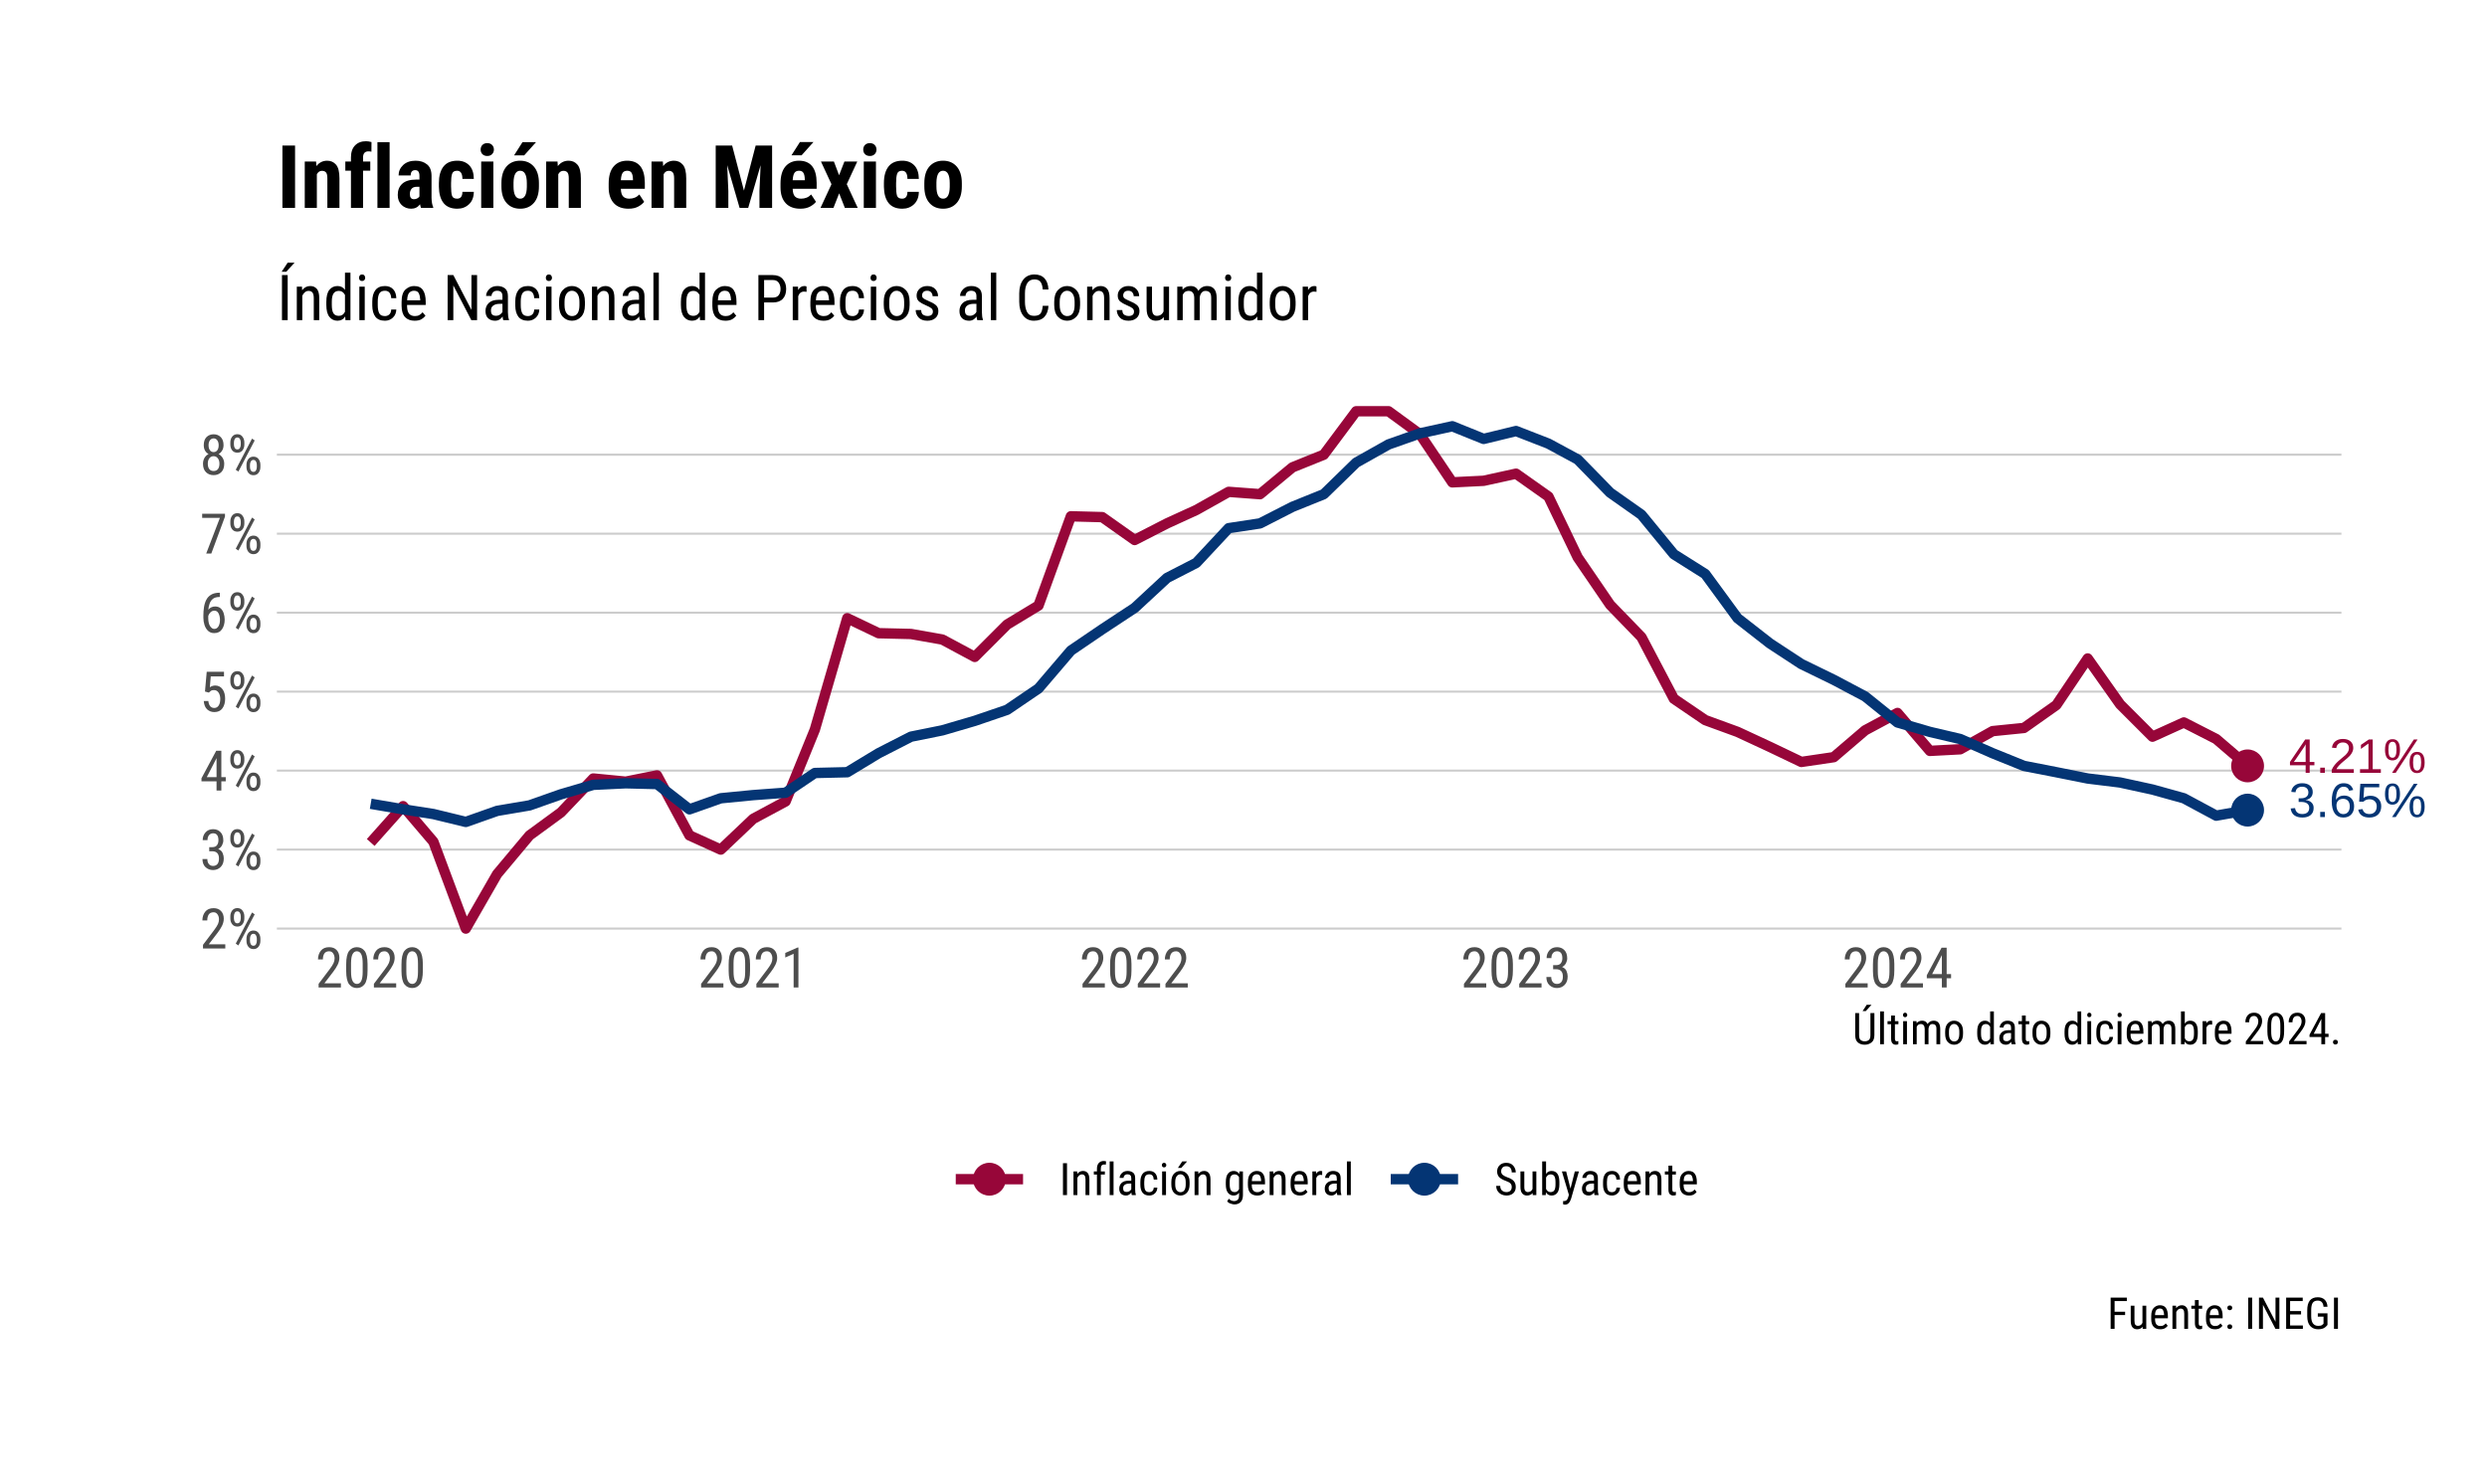
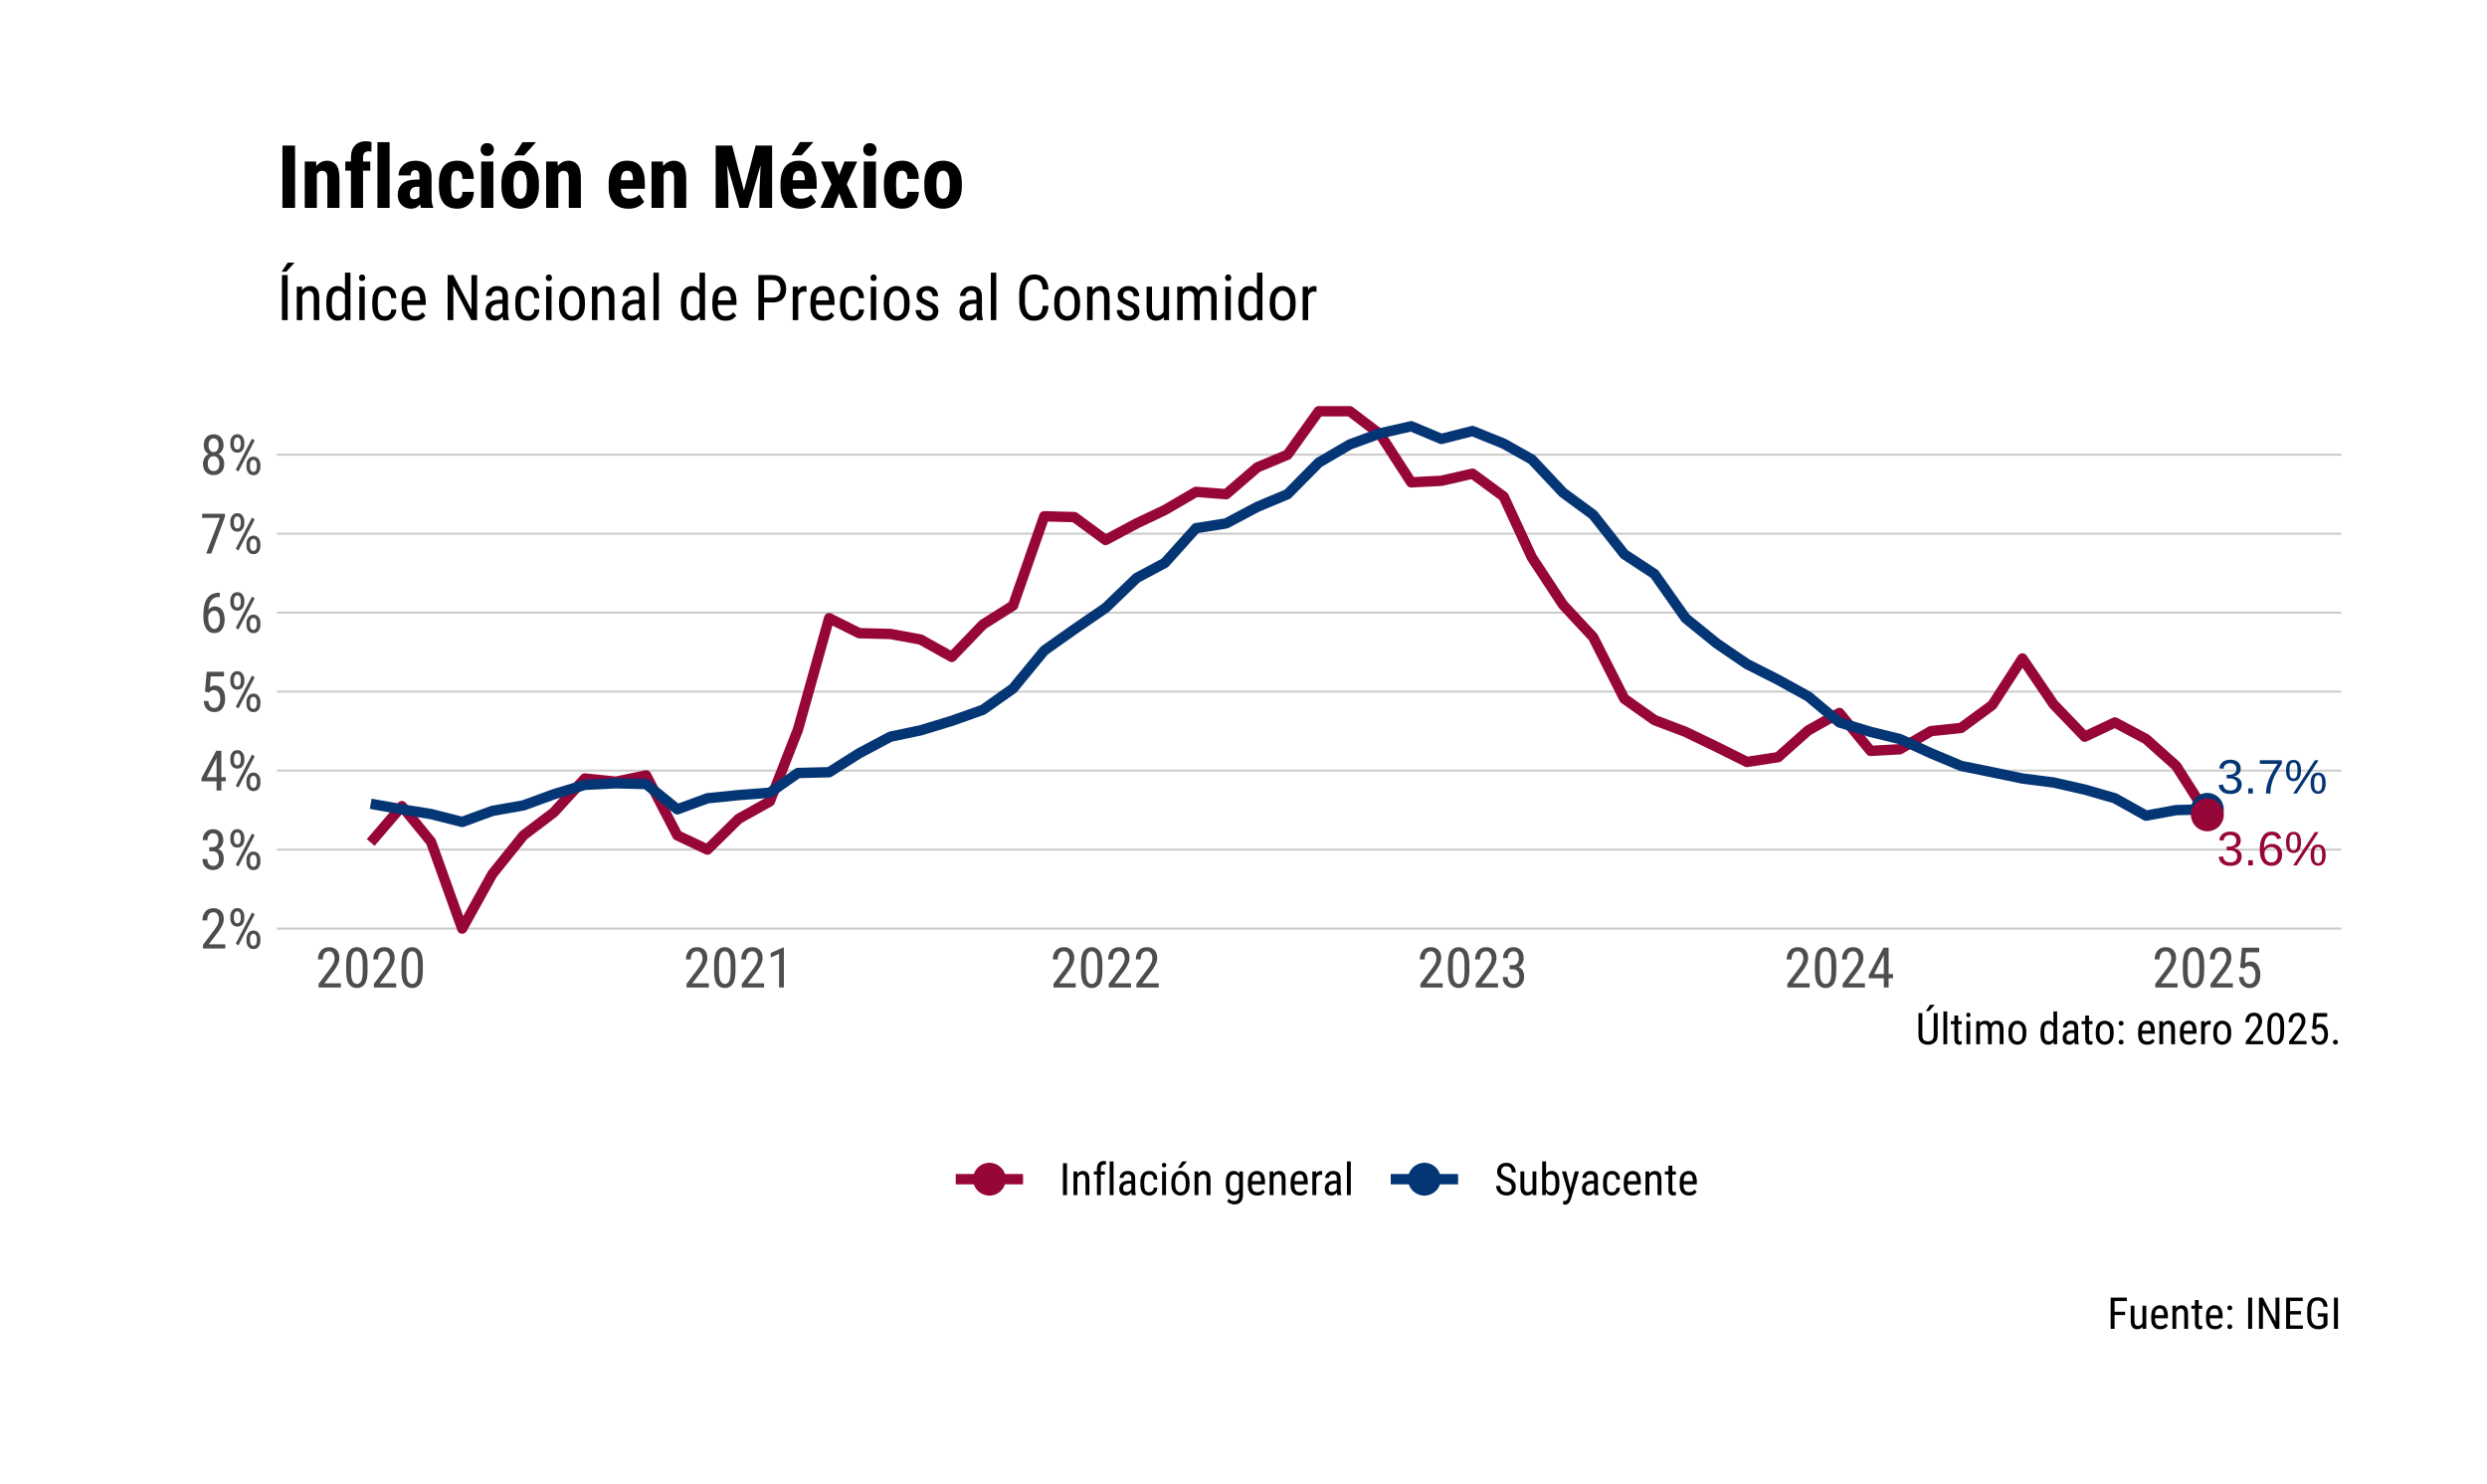
<svg xmlns="http://www.w3.org/2000/svg" class="svglite" width="510.67pt" height="304.67pt" viewBox="0 0 510.67 304.67">
  <defs>
    <style type="text/css">
    .svglite line, .svglite polyline, .svglite polygon, .svglite path, .svglite rect, .svglite circle {
      fill: none;
      stroke: #000000;
      stroke-linecap: round;
      stroke-linejoin: round;
      stroke-miterlimit: 10.00;
    }
    .svglite text {
      white-space: pre;
    }
  </style>
  </defs>
  <rect width="100%" height="100%" style="stroke: none; fill: none;" />
  <defs>
    <clipPath id="cpMC4wMHw1MTAuNjd8MC4wMHwzMDQuNjc=">
      <rect x="0.00" y="0.00" width="510.67" height="304.67" />
    </clipPath>
  </defs>
  <g clip-path="url(#cpMC4wMHw1MTAuNjd8MC4wMHwzMDQuNjc=)">
    <polyline points="56.85,190.70 480.78,190.70 " style="stroke-width: 0.43; stroke: #CCCCCC; stroke-linecap: butt;" />
    <polyline points="56.85,174.48 480.78,174.48 " style="stroke-width: 0.43; stroke: #CCCCCC; stroke-linecap: butt;" />
    <polyline points="56.85,158.26 480.78,158.26 " style="stroke-width: 0.43; stroke: #CCCCCC; stroke-linecap: butt;" />
    <polyline points="56.85,142.04 480.78,142.04 " style="stroke-width: 0.43; stroke: #CCCCCC; stroke-linecap: butt;" />
    <polyline points="56.85,125.82 480.78,125.82 " style="stroke-width: 0.43; stroke: #CCCCCC; stroke-linecap: butt;" />
    <polyline points="56.85,109.60 480.78,109.60 " style="stroke-width: 0.43; stroke: #CCCCCC; stroke-linecap: butt;" />
    <polyline points="56.85,93.38 480.78,93.38 " style="stroke-width: 0.43; stroke: #CCCCCC; stroke-linecap: butt;" />
-     <polyline points="76.12,173.02 82.77,165.56 88.99,172.86 95.65,190.70 102.08,179.51 108.74,171.56 115.17,166.86 121.82,159.88 128.48,160.53 134.91,159.24 141.57,171.56 148.00,174.48 154.66,168.16 161.31,164.59 167.32,149.83 173.97,126.96 180.41,130.04 187.06,130.20 193.50,131.34 200.15,134.91 206.80,128.26 213.24,124.36 219.89,106.03 226.33,106.20 232.98,110.90 239.63,107.49 245.64,104.74 252.29,101.01 258.73,101.49 265.38,95.98 271.82,93.38 278.47,84.46 285.12,84.46 291.56,89.17 298.21,99.06 304.65,98.74 311.30,97.28 317.95,101.98 323.96,114.47 330.61,124.20 337.05,130.85 343.70,143.50 350.14,147.88 356.79,150.31 363.44,153.40 369.88,156.48 376.53,155.50 382.97,149.99 389.62,146.42 396.28,154.21 402.50,153.88 409.15,150.15 415.59,149.50 422.24,144.80 428.68,135.23 435.33,144.64 441.98,151.29 448.42,148.37 455.07,151.77 461.51,157.29 " style="stroke-width: 2.13; stroke: #970639; stroke-linecap: butt;" />
-     <polyline points="76.12,165.07 82.77,166.21 88.99,167.18 95.65,168.80 102.08,166.53 108.74,165.40 115.17,163.13 121.82,161.18 128.48,160.86 134.91,161.02 141.57,166.21 148.00,163.94 154.66,163.29 161.31,162.80 167.32,158.75 173.97,158.59 180.41,154.69 187.06,151.29 193.50,149.99 200.15,148.04 206.80,145.77 213.24,141.39 219.89,133.61 226.33,129.23 232.98,124.85 239.63,118.69 245.64,115.60 252.29,108.47 258.73,107.49 265.38,104.09 271.82,101.49 278.47,95.01 285.12,91.27 291.56,89.00 298.21,87.54 304.65,90.14 311.30,88.52 317.95,91.11 323.96,94.36 330.61,101.17 337.05,105.71 343.70,113.82 350.14,117.88 356.79,126.96 363.44,132.15 369.88,136.37 376.53,139.61 382.97,143.02 389.62,148.37 396.28,150.31 402.50,151.77 409.15,154.69 415.59,157.29 422.24,158.59 428.68,159.88 435.33,160.70 441.98,162.15 448.42,163.94 455.07,167.51 461.51,166.37 " style="stroke-width: 2.13; stroke: #043574; stroke-linecap: butt;" />
-     <circle cx="461.51" cy="166.37" r="3.02" style="stroke-width: 0.71; stroke: #043574; fill: #043574;" />
-     <circle cx="461.51" cy="157.29" r="3.02" style="stroke-width: 0.71; stroke: #970639; fill: #970639;" />
-     <text x="469.98" y="167.80" style="font-size: 9.96px;fill: #043574; font-family: &quot;Arial&quot;;" textLength="28.22px" lengthAdjust="spacingAndGlyphs">3.65%</text>
-     <text x="469.98" y="158.71" style="font-size: 9.96px;fill: #970639; font-family: &quot;Arial&quot;;" textLength="28.22px" lengthAdjust="spacingAndGlyphs">4.21%</text>
+     <polyline points="76.12,173.02 82.52,165.56 88.50,172.86 94.90,190.70 101.10,179.51 107.49,171.56 113.69,166.86 120.09,159.88 126.49,160.53 132.68,159.24 139.08,171.56 145.27,174.48 151.67,168.16 158.07,164.59 163.85,149.83 170.25,126.96 176.44,130.04 182.84,130.20 189.03,131.34 195.43,134.91 201.83,128.26 208.02,124.36 214.42,106.03 220.61,106.20 227.01,110.90 233.41,107.49 239.19,104.74 245.59,101.01 251.78,101.49 258.18,95.98 264.38,93.38 270.78,84.46 277.17,84.46 283.37,89.17 289.77,99.06 295.96,98.74 302.36,97.28 308.76,101.98 314.54,114.47 320.94,124.20 327.13,130.85 333.53,143.50 339.72,147.88 346.12,150.31 352.52,153.40 358.71,156.48 365.11,155.50 371.30,149.99 377.70,146.42 384.10,154.21 390.09,153.88 396.49,150.15 402.68,149.50 409.08,144.80 415.27,135.23 421.67,144.64 428.07,151.29 434.26,148.37 440.66,151.77 446.85,157.29 453.25,167.35 " style="stroke-width: 2.13; stroke: #970639; stroke-linecap: butt;" />
+     <polyline points="76.12,165.07 82.52,166.21 88.50,167.18 94.90,168.80 101.10,166.53 107.49,165.40 113.69,163.13 120.09,161.18 126.49,160.86 132.68,161.02 139.08,166.21 145.27,163.94 151.67,163.29 158.07,162.80 163.85,158.75 170.25,158.59 176.44,154.69 182.84,151.29 189.03,149.99 195.43,148.04 201.83,145.77 208.02,141.39 214.42,133.61 220.61,129.23 227.01,124.85 233.41,118.69 239.19,115.60 245.59,108.47 251.78,107.49 258.18,104.09 264.38,101.49 270.78,95.01 277.17,91.27 283.37,89.00 289.77,87.54 295.96,90.14 302.36,88.52 308.76,91.11 314.54,94.36 320.94,101.17 327.13,105.71 333.53,113.82 339.72,117.88 346.12,126.96 352.52,132.15 358.71,136.37 365.11,139.61 371.30,143.02 377.70,148.37 384.10,150.31 390.09,151.77 396.49,154.69 402.68,157.29 409.08,158.59 415.27,159.88 421.67,160.70 428.07,162.15 434.26,163.94 440.66,167.51 446.85,166.37 453.25,166.21 " style="stroke-width: 2.13; stroke: #043574; stroke-linecap: butt;" />
+     <circle cx="453.25" cy="166.21" r="3.02" style="stroke-width: 0.71; stroke: #043574; fill: #043574;" />
+     <circle cx="453.25" cy="167.35" r="3.02" style="stroke-width: 0.71; stroke: #970639; fill: #970639;" />
+     <text x="455.20" y="162.97" style="font-size: 9.96px;fill: #043574; font-family: &quot;Arial&quot;;" textLength="22.69px" lengthAdjust="spacingAndGlyphs">3.7%</text>
+     <text x="455.20" y="177.73" style="font-size: 9.96px;fill: #970639; font-family: &quot;Arial&quot;;" textLength="22.69px" lengthAdjust="spacingAndGlyphs">3.6%</text>
    <text x="53.98" y="194.79" text-anchor="end" style="font-size: 11.50px;fill: #4D4D4D; font-family: &quot;Roboto Condensed&quot;;" textLength="12.95px" lengthAdjust="spacingAndGlyphs">2%</text>
    <text x="53.98" y="178.57" text-anchor="end" style="font-size: 11.50px;fill: #4D4D4D; font-family: &quot;Roboto Condensed&quot;;" textLength="12.95px" lengthAdjust="spacingAndGlyphs">3%</text>
    <text x="53.98" y="162.35" text-anchor="end" style="font-size: 11.50px;fill: #4D4D4D; font-family: &quot;Roboto Condensed&quot;;" textLength="12.95px" lengthAdjust="spacingAndGlyphs">4%</text>
    <text x="53.98" y="146.13" text-anchor="end" style="font-size: 11.50px;fill: #4D4D4D; font-family: &quot;Roboto Condensed&quot;;" textLength="12.95px" lengthAdjust="spacingAndGlyphs">5%</text>
    <text x="53.98" y="129.91" text-anchor="end" style="font-size: 11.50px;fill: #4D4D4D; font-family: &quot;Roboto Condensed&quot;;" textLength="12.95px" lengthAdjust="spacingAndGlyphs">6%</text>
    <text x="53.98" y="113.69" text-anchor="end" style="font-size: 11.50px;fill: #4D4D4D; font-family: &quot;Roboto Condensed&quot;;" textLength="12.95px" lengthAdjust="spacingAndGlyphs">7%</text>
    <text x="53.98" y="97.47" text-anchor="end" style="font-size: 11.50px;fill: #4D4D4D; font-family: &quot;Roboto Condensed&quot;;" textLength="12.95px" lengthAdjust="spacingAndGlyphs">8%</text>
    <text x="76.12" y="202.80" text-anchor="middle" style="font-size: 11.50px;fill: #4D4D4D; font-family: &quot;Roboto Condensed&quot;;" textLength="22.69px" lengthAdjust="spacingAndGlyphs">2020</text>
-     <text x="154.66" y="202.80" text-anchor="middle" style="font-size: 11.50px;fill: #4D4D4D; font-family: &quot;Roboto Condensed&quot;;" textLength="22.69px" lengthAdjust="spacingAndGlyphs">2021</text>
-     <text x="232.98" y="202.80" text-anchor="middle" style="font-size: 11.50px;fill: #4D4D4D; font-family: &quot;Roboto Condensed&quot;;" textLength="22.69px" lengthAdjust="spacingAndGlyphs">2022</text>
-     <text x="311.30" y="202.80" text-anchor="middle" style="font-size: 11.50px;fill: #4D4D4D; font-family: &quot;Roboto Condensed&quot;;" textLength="22.69px" lengthAdjust="spacingAndGlyphs">2023</text>
-     <text x="389.62" y="202.80" text-anchor="middle" style="font-size: 11.50px;fill: #4D4D4D; font-family: &quot;Roboto Condensed&quot;;" textLength="22.69px" lengthAdjust="spacingAndGlyphs">2024</text>
-     <text x="480.78" y="214.46" text-anchor="end" style="font-size: 9.00px; font-family: &quot;Roboto Condensed&quot;;" textLength="100.58px" lengthAdjust="spacingAndGlyphs">Último dato diciembre 2024.</text>
+     <text x="151.67" y="202.80" text-anchor="middle" style="font-size: 11.50px;fill: #4D4D4D; font-family: &quot;Roboto Condensed&quot;;" textLength="22.69px" lengthAdjust="spacingAndGlyphs">2021</text>
+     <text x="227.01" y="202.80" text-anchor="middle" style="font-size: 11.50px;fill: #4D4D4D; font-family: &quot;Roboto Condensed&quot;;" textLength="22.69px" lengthAdjust="spacingAndGlyphs">2022</text>
+     <text x="302.36" y="202.80" text-anchor="middle" style="font-size: 11.50px;fill: #4D4D4D; font-family: &quot;Roboto Condensed&quot;;" textLength="22.69px" lengthAdjust="spacingAndGlyphs">2023</text>
+     <text x="377.70" y="202.80" text-anchor="middle" style="font-size: 11.50px;fill: #4D4D4D; font-family: &quot;Roboto Condensed&quot;;" textLength="22.69px" lengthAdjust="spacingAndGlyphs">2024</text>
+     <text x="453.25" y="202.80" text-anchor="middle" style="font-size: 11.50px;fill: #4D4D4D; font-family: &quot;Roboto Condensed&quot;;" textLength="22.69px" lengthAdjust="spacingAndGlyphs">2025</text>
+     <text x="480.78" y="214.46" text-anchor="end" style="font-size: 9.00px; font-family: &quot;Roboto Condensed&quot;;" textLength="87.60px" lengthAdjust="spacingAndGlyphs">Último dato: enero 2025.</text>
    <line x1="196.25" y1="242.17" x2="210.07" y2="242.17" style="stroke-width: 2.13; stroke: #970639; stroke-linecap: butt;" />
    <circle cx="203.16" cy="242.17" r="3.02" style="stroke-width: 0.71; stroke: #970639; fill: #970639;" />
    <line x1="285.57" y1="242.17" x2="299.40" y2="242.17" style="stroke-width: 2.13; stroke: #043574; stroke-linecap: butt;" />
    <circle cx="292.48" cy="242.17" r="3.02" style="stroke-width: 0.71; stroke: #043574; fill: #043574;" />
    <text x="217.53" y="245.43" style="font-size: 9.20px; font-family: &quot;Roboto Condensed&quot;;" textLength="60.59px" lengthAdjust="spacingAndGlyphs">Inflación general</text>
    <text x="306.85" y="245.43" style="font-size: 9.20px; font-family: &quot;Roboto Condensed&quot;;" textLength="41.98px" lengthAdjust="spacingAndGlyphs">Subyacente</text>
    <text x="56.85" y="65.74" style="font-size: 13.00px; font-family: &quot;Roboto Condensed&quot;;" textLength="213.91px" lengthAdjust="spacingAndGlyphs">Índice Nacional de Precios al Consumidor</text>
    <text x="56.85" y="42.69" style="font-size: 18.00px; font-weight: bold; font-family: &quot;Roboto Condensed&quot;;" textLength="141.19px" lengthAdjust="spacingAndGlyphs">Inflación en México</text>
    <text x="480.78" y="272.90" text-anchor="end" style="font-size: 9.00px; font-family: &quot;Roboto Condensed&quot;;" textLength="48.18px" lengthAdjust="spacingAndGlyphs">Fuente: INEGI</text>
  </g>
</svg>
